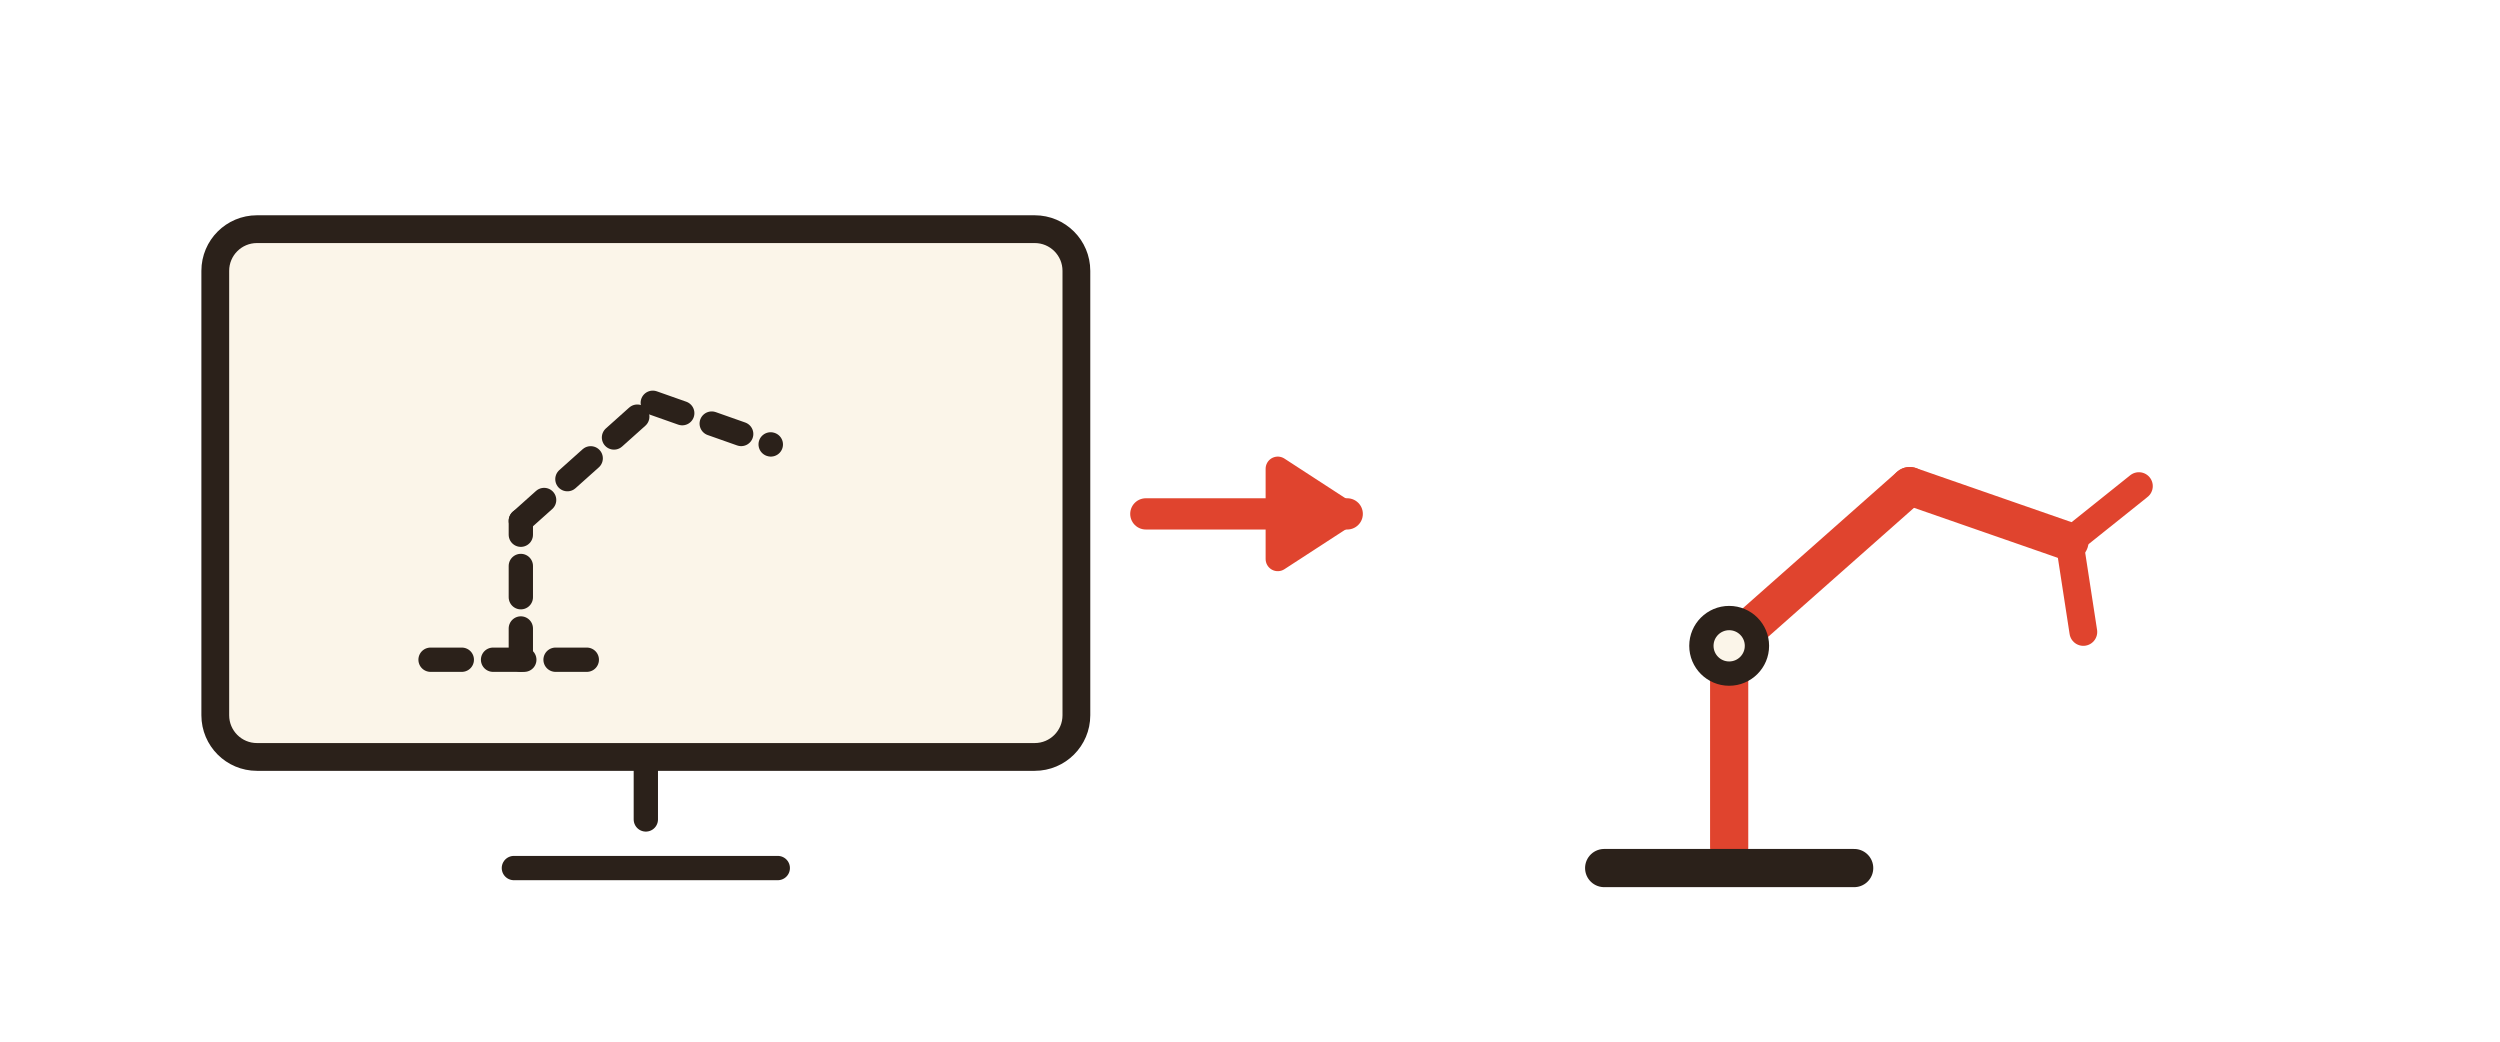
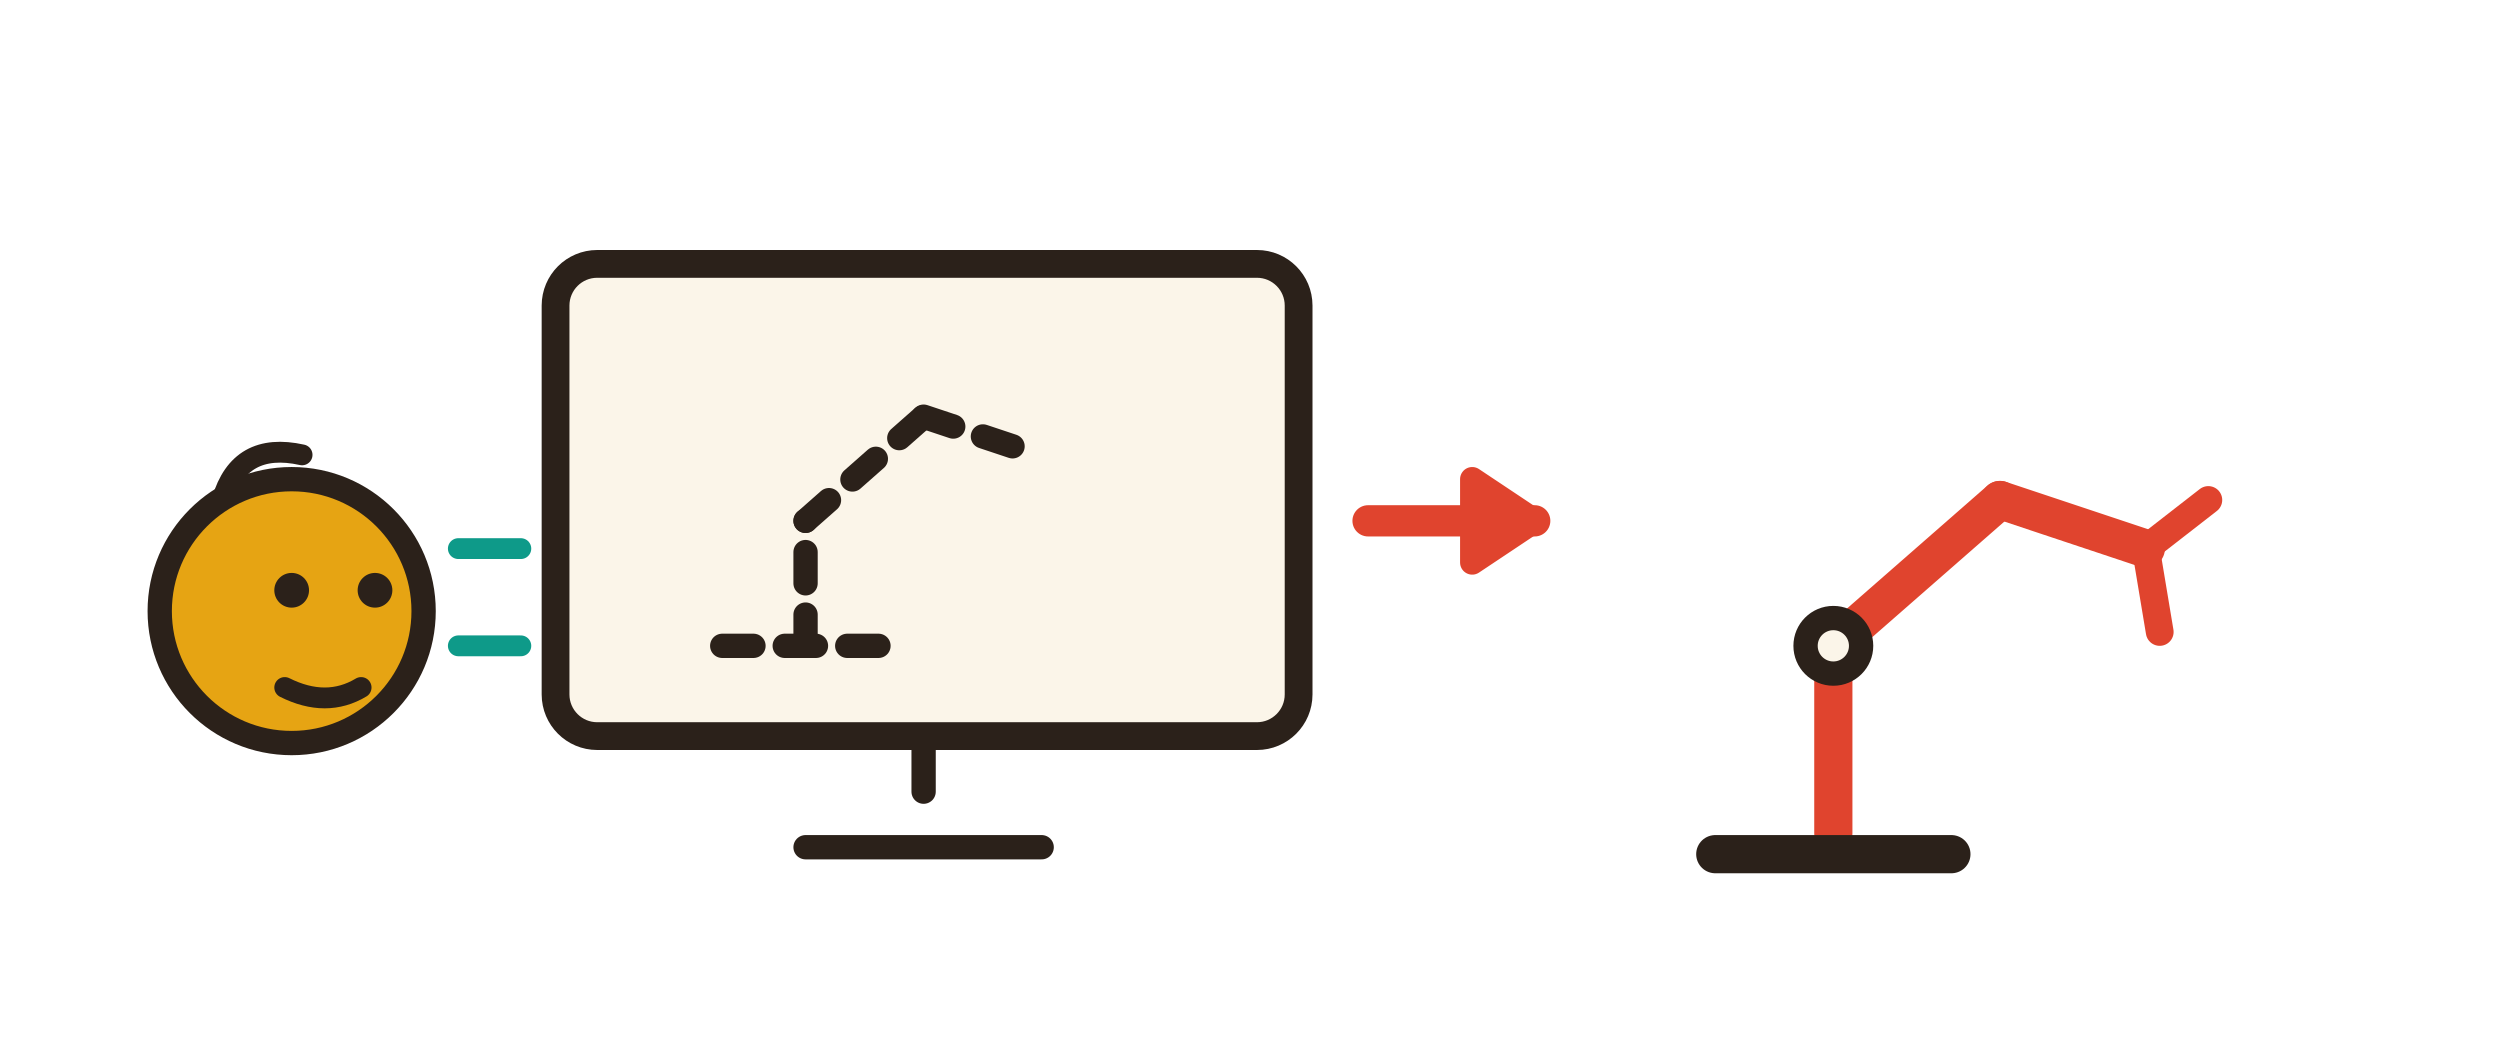
<svg xmlns="http://www.w3.org/2000/svg" viewBox="0 0 720 300" role="img">
  <style>
-     /* Loops, not one-shots — the slide is hidden until shown but the SVG keeps
-        running. The resting state below is the finished drawing; only keyframes
-        remove anything, so if animation never runs the picture is still whole. */
+     /* Loops, not one-shots — a beat is hidden until shown but the SVG keeps running.
+        The resting state is the finished drawing; only keyframes take anything away. */
    @media (prefers-reduced-motion: reduce){ * { animation: none !important; } }
    .sim{animation:sim 4.2s ease-in-out infinite;}
    @keyframes sim{0%,100%{opacity:1}56%,76%{opacity:.3}}
    .cross{animation:cross 4.2s ease-in-out infinite;}
-     @keyframes cross{0%,30%{transform:translateX(0);opacity:1}62%,100%{transform:translateX(26px);opacity:.25}}
+     @keyframes cross{0%,30%{transform:translateX(0);opacity:1}62%,100%{transform:translateX(24px);opacity:.25}}
    .real path{stroke-dasharray:120; stroke-dashoffset:0; animation:build 4.2s ease-in-out infinite;}
    @keyframes build{0%,34%{stroke-dashoffset:120}58%,92%{stroke-dashoffset:0}100%{stroke-dashoffset:120}}
+     .glow{animation:glow 4.2s ease-in-out infinite;}
+     @keyframes glow{0%,100%{opacity:.4}50%{opacity:1}}
  </style>
  <g fill="none" stroke="#2b211a" stroke-linecap="round" stroke-linejoin="round">
+     <g stroke-width="7">
+       <circle cx="84" cy="176" r="38" fill="#e6a413" />
+       <path d="M64 144q5-17 23-13" stroke-width="6" />
+       <circle cx="84" cy="170" r="5" fill="#2b211a" stroke="none" />
+       <circle cx="108" cy="170" r="5" fill="#2b211a" stroke="none" />
+       <path d="M82 198q12 6 22 0" stroke-width="6" />
+     </g>
+     <g class="glow" stroke="#0e9a89" stroke-width="6">
+       <path d="M132 158h18M132 186h18" />
+     </g>
    <g stroke-width="8">
-       <path d="M74 66h224a12 12 0 0 1 12 12v128a12 12 0 0 1-12 12H74a12 12 0 0 1-12-12V78a12 12 0 0 1 12-12z" fill="#fbf5e9" />
-       <path d="M186 218v18M148 250h76" stroke-width="7" />
+       <path d="M172 76h190a12 12 0 0 1 12 12v112a12 12 0 0 1-12 12H172a12 12 0 0 1-12-12V88a12 12 0 0 1 12-12z" fill="#fbf5e9" />
+       <path d="M266 212v16M232 244h68" stroke-width="7" />
    </g>
    <g stroke-width="7" stroke-dasharray="9 9" class="sim">
-       <path d="M150 190v-40" />
-       <path d="M150 150l38-34" />
-       <path d="M188 116l34 12" />
-       <path d="M124 190h52" />
+       <path d="M232 186v-36" />
+       <path d="M232 150l34-30" />
+       <path d="M266 120l30 10" />
+       <path d="M208 186h48" />
    </g>
    <g class="cross">
-       <path d="M330 148h58" stroke="#e0442e" stroke-width="9" />
-       <path d="M388 148l-20-13v26z" fill="#e0442e" stroke="#e0442e" stroke-width="7" />
+       <path d="M394 150h48" stroke="#e0442e" stroke-width="9" />
+       <path d="M442 150l-18-12v24z" fill="#e0442e" stroke="#e0442e" stroke-width="7" />
    </g>
    <g stroke="#e0442e" stroke-width="11" class="real">
-       <path d="M498 244v-58" />
-       <path d="M498 186l52-46" />
-       <path d="M550 140l46 16" />
+       <path d="M528 240v-54" />
+       <path d="M528 186l48-42" />
+       <path d="M576 144l42 14" />
    </g>
    <g stroke="#e0442e" stroke-width="8">
-       <path d="M596 156l20-16M596 156l4 26" />
+       <path d="M618 158l18-14M618 158l4 24" />
    </g>
-     <path d="M462 250h72" stroke-width="11" />
-     <circle cx="498" cy="186" r="8" fill="#fbf5e9" stroke-width="7" />
+     <path d="M494 246h68" stroke-width="11" />
+     <circle cx="528" cy="186" r="8" fill="#fbf5e9" stroke-width="7" />
  </g>
</svg>
